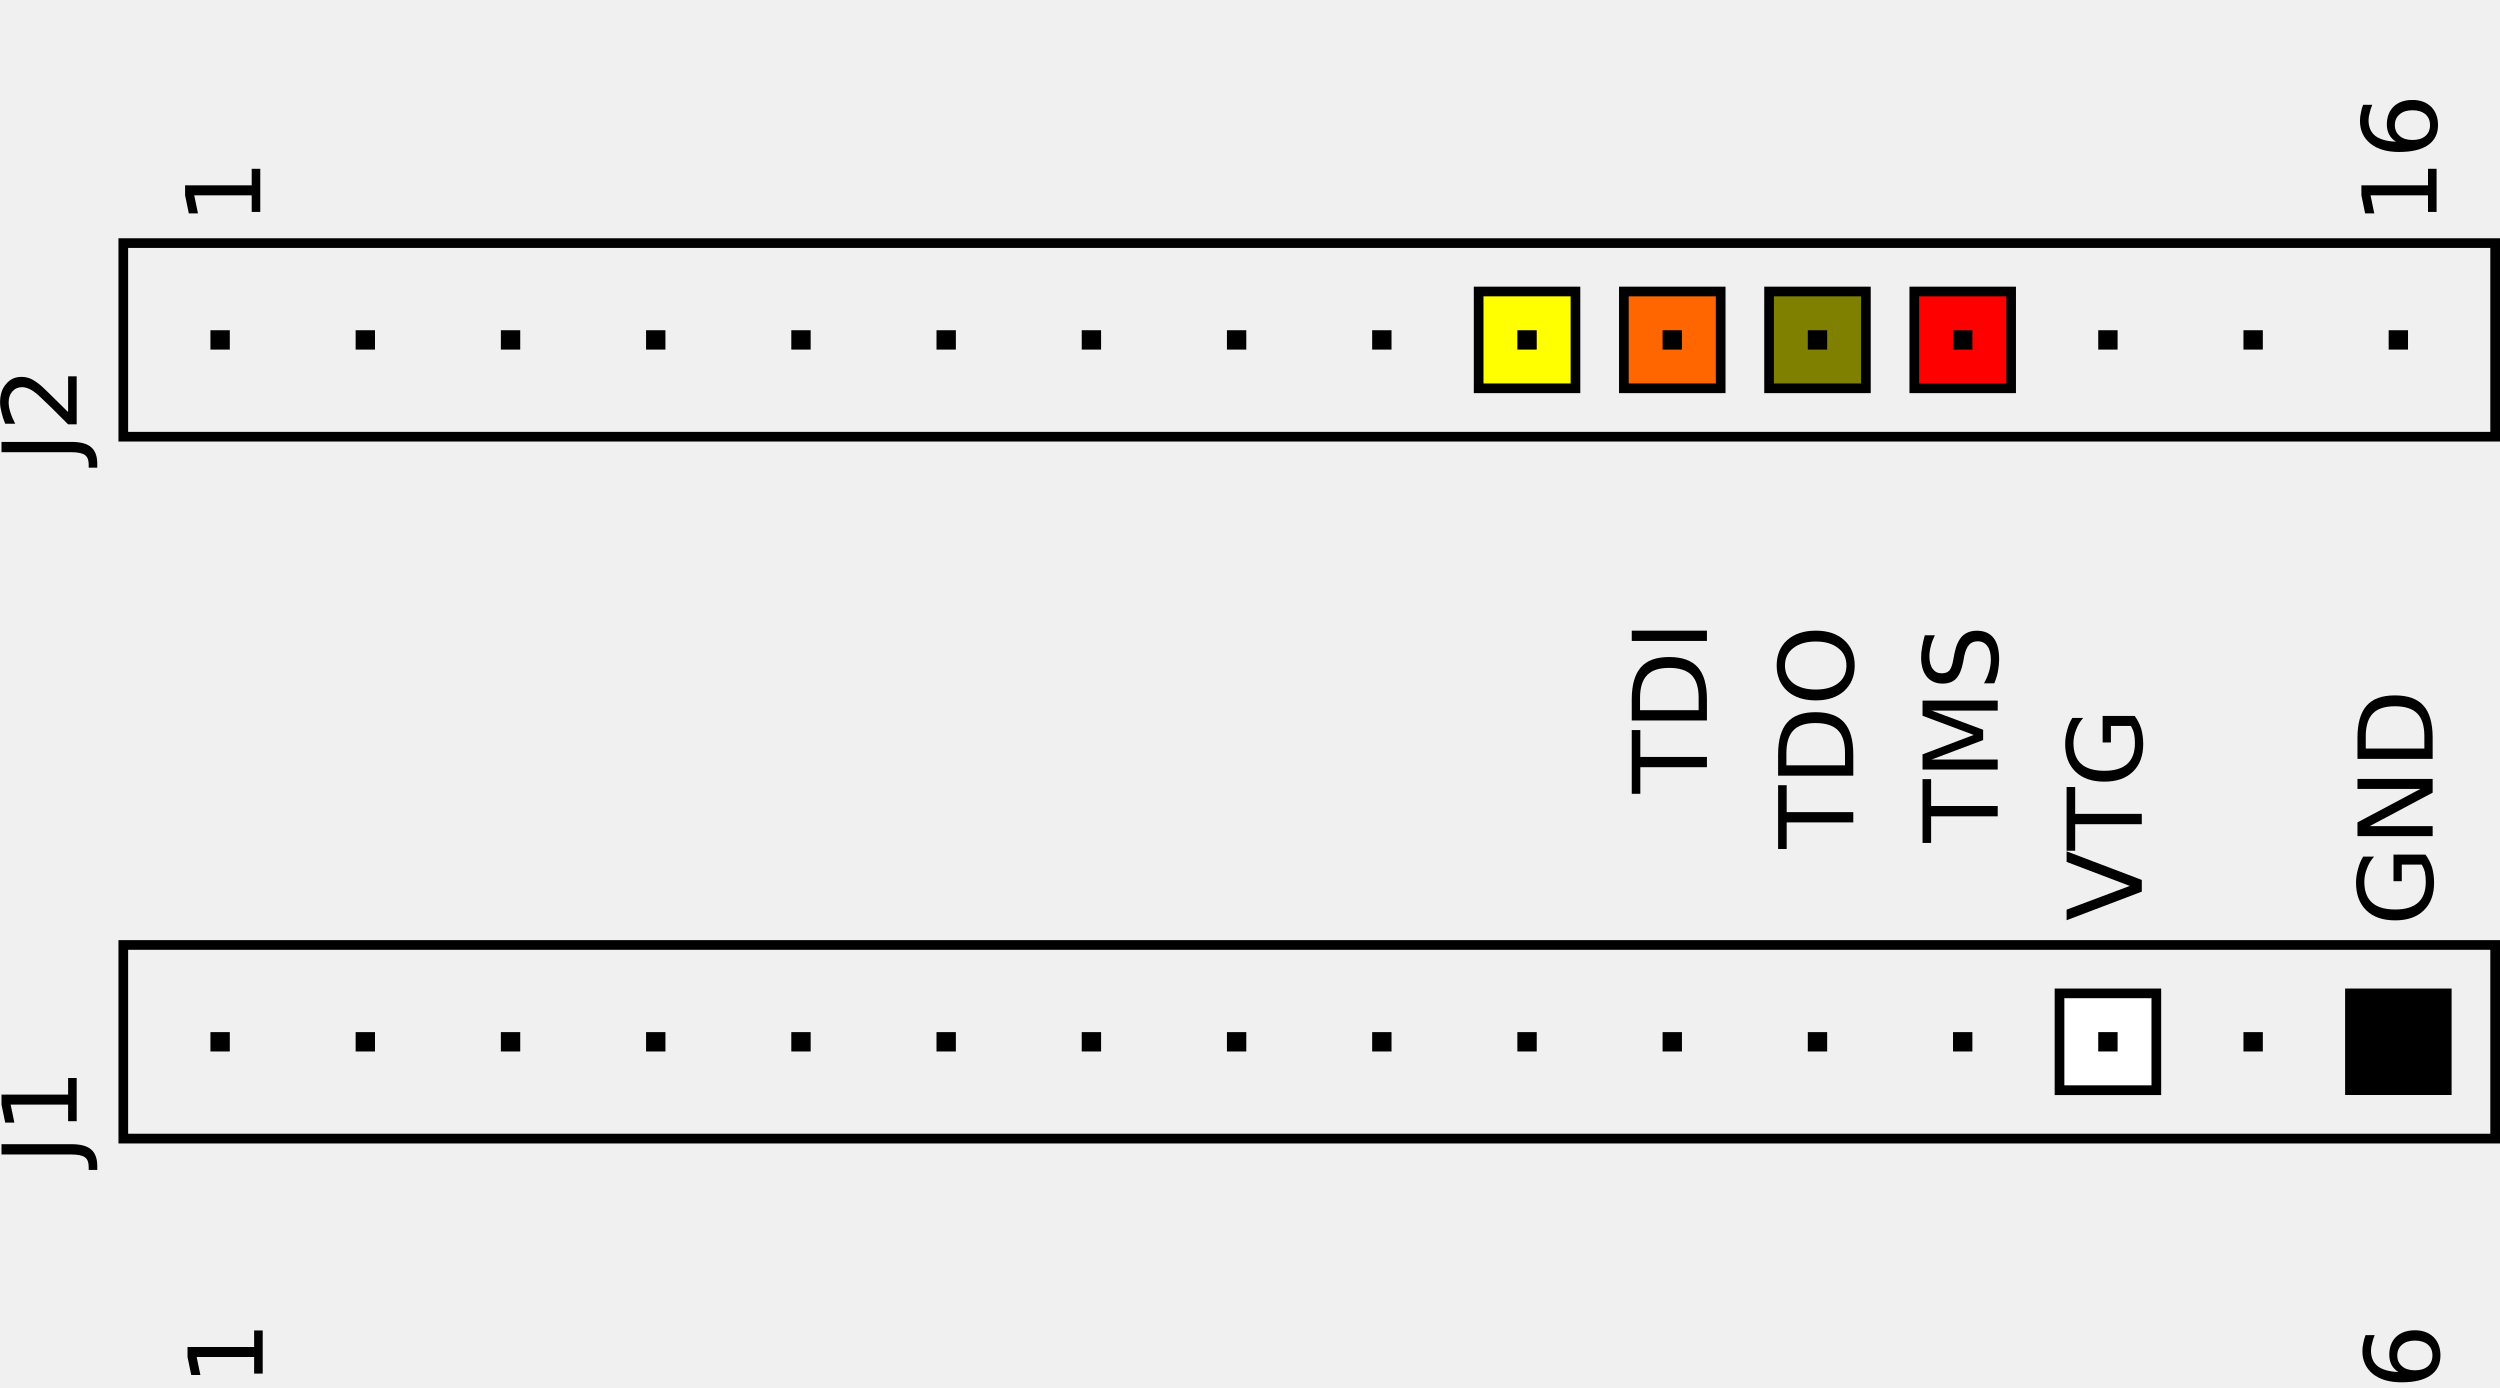
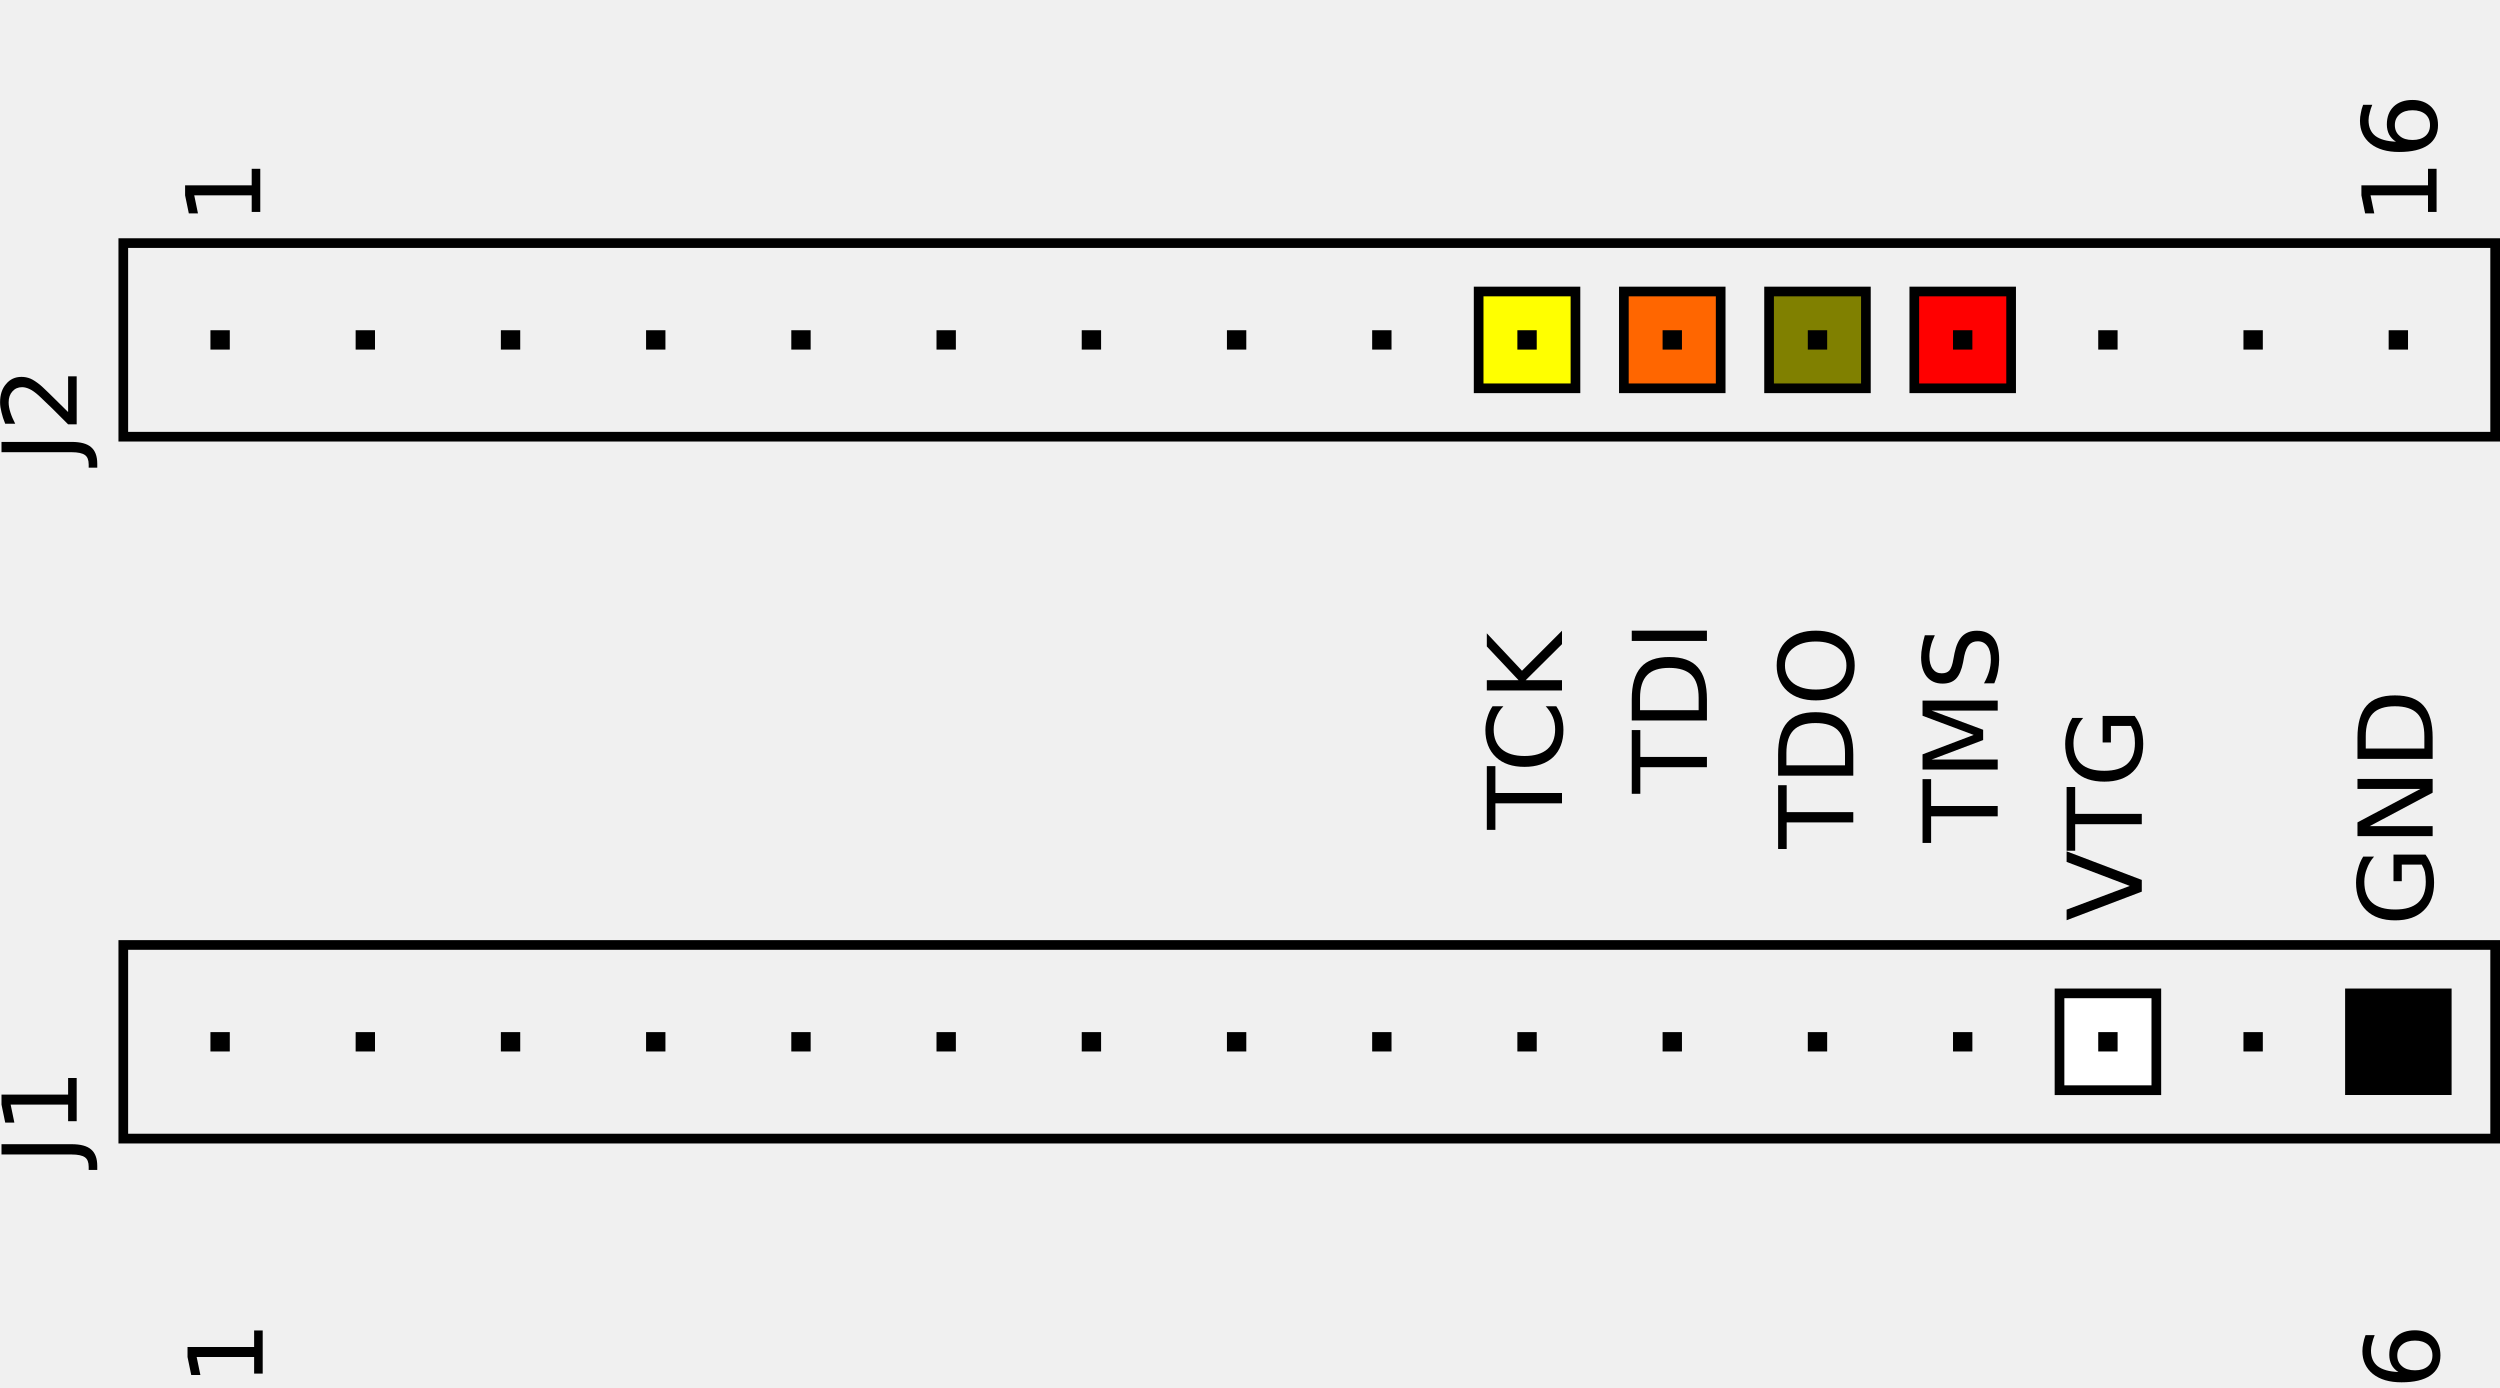
<svg xmlns="http://www.w3.org/2000/svg" width="136.65mm" height="75.822mm" viewBox="0 0 136.65 75.822" version="1.1" id="svg8">
  <defs id="defs2" />
  <g id="layer1" transform="translate(8.062448,1.381552)">
    <g id="g4163" transform="rotate(-90,109.1406,11.24479)">
      <rect style="fill:#000000;fill-opacity:1;fill-rule:evenodd;stroke:#000000;stroke-width:0.529;stroke-linecap:butt;stroke-linejoin:miter;stroke-miterlimit:4;stroke-dasharray:none;stroke-opacity:1" id="rect847-2" width="5.292" height="5.292" x="62.177" y="22.49" ry="0" />
      <rect style="fill:#000000;fill-opacity:1;fill-rule:evenodd;stroke:none;stroke-width:0.529;stroke-linecap:butt;stroke-linejoin:miter;stroke-miterlimit:4;stroke-dasharray:none;stroke-opacity:1" id="rect847-3-6" width="1.058" height="1.058" x="64.294" y="24.606" ry="0" />
    </g>
    <g id="g4159" transform="rotate(-90,105.1719,15.21354)">
      <rect style="fill:#ffffff;fill-opacity:1;fill-rule:evenodd;stroke:#000000;stroke-width:0.529;stroke-linecap:butt;stroke-linejoin:miter;stroke-miterlimit:4;stroke-dasharray:none;stroke-opacity:1" id="rect847" width="5.292" height="5.292" x="62.177" y="14.552" ry="0" />
      <rect style="fill:#000000;fill-opacity:1;fill-rule:evenodd;stroke:none;stroke-width:0.529;stroke-linecap:butt;stroke-linejoin:miter;stroke-miterlimit:4;stroke-dasharray:none;stroke-opacity:1" id="rect847-3-6-7" width="1.058" height="1.058" x="64.294" y="16.669" ry="0" />
    </g>
    <g id="g4167" transform="rotate(-90,62.17708,11.90625)">
      <rect style="fill:#ff6600;fill-opacity:1;fill-rule:evenodd;stroke:#000000;stroke-width:0.529;stroke-linecap:butt;stroke-linejoin:miter;stroke-miterlimit:4;stroke-dasharray:none;stroke-opacity:1" id="rect847-37" width="5.292" height="5.292" x="54.24" y="30.427" ry="0" />
      <rect style="fill:#000000;fill-opacity:1;fill-rule:evenodd;stroke:none;stroke-width:0.529;stroke-linecap:butt;stroke-linejoin:miter;stroke-miterlimit:4;stroke-dasharray:none;stroke-opacity:1" id="rect847-3-5" width="1.058" height="1.058" x="56.356" y="32.544" ry="0" />
    </g>
    <rect style="fill:#000000;fill-opacity:1;fill-rule:evenodd;stroke:none;stroke-width:0.529;stroke-linecap:butt;stroke-linejoin:miter;stroke-miterlimit:4;stroke-dasharray:none;stroke-opacity:1" id="rect847-3-6-3" width="1.058" height="1.058" x="-17.727" y="43.127" ry="0" transform="rotate(-90)" />
    <g id="g4171" transform="rotate(-90,66.14583,7.937499)">
      <rect style="fill:#ff0000;fill-opacity:1;fill-rule:evenodd;stroke:#000000;stroke-width:0.529;stroke-linecap:butt;stroke-linejoin:miter;stroke-miterlimit:4;stroke-dasharray:none;stroke-opacity:1" id="rect847-5" width="5.292" height="5.292" x="54.24" y="38.365" ry="0" />
      <rect style="fill:#000000;fill-opacity:1;fill-rule:evenodd;stroke:none;stroke-width:0.529;stroke-linecap:butt;stroke-linejoin:miter;stroke-miterlimit:4;stroke-dasharray:none;stroke-opacity:1" id="rect847-3-56" width="1.058" height="1.058" x="56.356" y="40.481" ry="0" />
    </g>
    <rect style="fill:#000000;fill-opacity:1;fill-rule:evenodd;stroke:none;stroke-width:0.529;stroke-linecap:butt;stroke-linejoin:miter;stroke-miterlimit:4;stroke-dasharray:none;stroke-opacity:1" id="rect847-3-6-2" width="1.058" height="1.058" x="-17.727" y="51.065" ry="0" transform="rotate(-90)" />
    <g id="g4175" transform="rotate(-90,50.27083,23.8125)">
      <rect style="fill:#ffff00;fill-opacity:1;fill-rule:evenodd;stroke:#000000;stroke-width:0.529;stroke-linecap:butt;stroke-linejoin:miter;stroke-miterlimit:4;stroke-dasharray:none;stroke-opacity:1" id="rect847-9" width="5.292" height="5.292" x="54.24" y="46.302" ry="0" />
      <rect style="fill:#000000;fill-opacity:1;fill-rule:evenodd;stroke:none;stroke-width:0.529;stroke-linecap:butt;stroke-linejoin:miter;stroke-miterlimit:4;stroke-dasharray:none;stroke-opacity:1" id="rect847-3-5-9" width="1.058" height="1.058" x="56.356" y="48.419" ry="0" />
    </g>
    <rect style="fill:#000000;fill-opacity:1;fill-rule:evenodd;stroke:none;stroke-width:0.529;stroke-linecap:butt;stroke-linejoin:miter;stroke-miterlimit:4;stroke-dasharray:none;stroke-opacity:1" id="rect847-3-6-3-1" width="1.058" height="1.058" x="-17.727" y="59.002" ry="0" transform="rotate(-90)" />
    <g id="g4179" transform="rotate(-90,50.27083,23.8125)">
      <rect style="fill:#808000;fill-opacity:1;fill-rule:evenodd;stroke:#000000;stroke-width:0.529;stroke-linecap:butt;stroke-linejoin:miter;stroke-miterlimit:4;stroke-dasharray:none;stroke-opacity:1" id="rect847-22" width="5.292" height="5.292" x="54.24" y="62.177" ry="0" />
      <rect style="fill:#000000;fill-opacity:1;fill-rule:evenodd;stroke:none;stroke-width:0.529;stroke-linecap:butt;stroke-linejoin:miter;stroke-miterlimit:4;stroke-dasharray:none;stroke-opacity:1" id="rect847-3-7" width="1.058" height="1.058" x="56.356" y="64.294" ry="0" />
    </g>
    <rect style="fill:#000000;fill-opacity:1;fill-rule:evenodd;stroke:none;stroke-width:0.529;stroke-linecap:butt;stroke-linejoin:miter;stroke-miterlimit:4;stroke-dasharray:none;stroke-opacity:1" id="rect847-3-6-0" width="1.058" height="1.058" x="-17.727" y="106.627" ry="0" transform="rotate(-90)" />
    <rect style="fill:#000000;fill-opacity:1;fill-rule:evenodd;stroke:none;stroke-width:0.529;stroke-linecap:butt;stroke-linejoin:miter;stroke-miterlimit:4;stroke-dasharray:none;stroke-opacity:1" id="rect847-3-6-7-9" width="1.058" height="1.058" x="-17.727" y="66.94" ry="0" transform="rotate(-90)" />
    <rect style="fill:#000000;fill-opacity:1;fill-rule:evenodd;stroke:none;stroke-width:0.529;stroke-linecap:butt;stroke-linejoin:miter;stroke-miterlimit:4;stroke-dasharray:none;stroke-opacity:1" id="rect847-3-5-3" width="1.058" height="1.058" x="-17.727" y="27.252" ry="0" transform="rotate(-90)" />
    <rect style="fill:#000000;fill-opacity:1;fill-rule:evenodd;stroke:none;stroke-width:0.529;stroke-linecap:butt;stroke-linejoin:miter;stroke-miterlimit:4;stroke-dasharray:none;stroke-opacity:1" id="rect847-3-6-3-6" width="1.058" height="1.058" x="-17.727" y="114.565" ry="0" transform="rotate(-90)" />
    <rect style="fill:#000000;fill-opacity:1;fill-rule:evenodd;stroke:none;stroke-width:0.529;stroke-linecap:butt;stroke-linejoin:miter;stroke-miterlimit:4;stroke-dasharray:none;stroke-opacity:1" id="rect847-3-56-0" width="1.058" height="1.058" x="-17.727" y="35.19" ry="0" transform="rotate(-90)" />
    <rect style="fill:#000000;fill-opacity:1;fill-rule:evenodd;stroke:none;stroke-width:0.529;stroke-linecap:butt;stroke-linejoin:miter;stroke-miterlimit:4;stroke-dasharray:none;stroke-opacity:1" id="rect847-3-6-2-6" width="1.058" height="1.058" x="-17.727" y="122.502" ry="0" transform="rotate(-90)" />
    <rect style="fill:#000000;fill-opacity:1;fill-rule:evenodd;stroke:none;stroke-width:0.529;stroke-linecap:butt;stroke-linejoin:miter;stroke-miterlimit:4;stroke-dasharray:none;stroke-opacity:1" id="rect847-3-6-7-2-1" width="1.058" height="1.058" x="-17.727" y="19.315" ry="0" transform="rotate(-90)" />
    <text xml:space="preserve" style="font-style:normal;font-weight:normal;font-size:5.644px;line-height:125%;font-family:'Bitstream Vera Sans';text-align:start;letter-spacing:0px;word-spacing:0px;text-anchor:start;fill:#000000;fill-opacity:1;stroke:none;stroke-width:0.529px;stroke-linecap:butt;stroke-linejoin:miter;stroke-opacity:1" x="-48.964" y="109.009" id="text1326-4-6" transform="rotate(-90)">
      <tspan id="tspan1324-0-2" x="-48.964" y="109.009" style="font-size:5.644px;text-align:start;writing-mode:lr-tb;direction:ltr;text-anchor:start;stroke-width:0.529px">VTG</tspan>
    </text>
    <text xml:space="preserve" style="font-style:normal;font-weight:normal;font-size:5.644px;line-height:125%;font-family:'Bitstream Vera Sans';text-align:end;letter-spacing:0px;word-spacing:0px;text-anchor:end;fill:#000000;fill-opacity:1;stroke:none;stroke-width:0.529px;stroke-linecap:butt;stroke-linejoin:miter;stroke-opacity:1" x="-23.806" y="101.133" id="text1326-4-6-9" transform="rotate(-90)">
      <tspan id="tspan1324-0-2-9" x="-23.806" y="101.133" style="font-size:5.644px;text-align:end;writing-mode:lr-tb;direction:ltr;text-anchor:end;stroke-width:0.529px">TMS</tspan>
    </text>
    <text xml:space="preserve" style="font-style:normal;font-weight:normal;font-size:5.644px;line-height:125%;font-family:'Bitstream Vera Sans';text-align:center;letter-spacing:0px;word-spacing:0px;text-anchor:middle;fill:#000000;fill-opacity:1;stroke:none;stroke-width:0.529px;stroke-linecap:butt;stroke-linejoin:miter;stroke-opacity:1" x="-16.769" y="-3.873" id="text1326-4-6-9-0" transform="rotate(-90)">
      <tspan id="tspan1324-0-2-9-8" x="-16.769" y="-3.873" style="font-size:5.644px;text-align:center;writing-mode:lr-tb;direction:ltr;text-anchor:middle;stroke-width:0.529px">J2</tspan>
    </text>
    <text xml:space="preserve" style="font-style:normal;font-weight:normal;font-size:5.644px;line-height:125%;font-family:'Bitstream Vera Sans';text-align:end;letter-spacing:0px;word-spacing:0px;text-anchor:end;fill:#000000;fill-opacity:1;stroke:none;stroke-width:0.529px;stroke-linecap:butt;stroke-linejoin:miter;stroke-opacity:1" x="-23.803" y="93.237" id="text1326-4-6-9-0-1-1" transform="rotate(-90)">
      <tspan id="tspan1324-0-2-9-8-3-1" x="-23.803" y="93.237" style="font-size:5.644px;text-align:end;writing-mode:lr-tb;direction:ltr;text-anchor:end;stroke-width:0.529px">TDO</tspan>
    </text>
    <text xml:space="preserve" style="font-style:normal;font-weight:normal;font-size:5.644px;line-height:125%;font-family:'Bitstream Vera Sans';text-align:end;letter-spacing:0px;word-spacing:0px;text-anchor:end;fill:#000000;fill-opacity:1;stroke:none;stroke-width:0.529px;stroke-linecap:butt;stroke-linejoin:miter;stroke-opacity:1" x="-23.566" y="85.24" id="text1326-4-6-6" transform="rotate(-90)">
      <tspan id="tspan1324-0-2-1" x="-23.566" y="85.24" style="font-size:5.644px;text-align:end;writing-mode:lr-tb;direction:ltr;text-anchor:end;stroke-width:0.529px">TDI</tspan>
    </text>
    <text xml:space="preserve" style="font-style:normal;font-weight:normal;font-size:5.644px;line-height:125%;font-family:'Bitstream Vera Sans';text-align:start;letter-spacing:0px;word-spacing:0px;text-anchor:start;fill:#000000;fill-opacity:1;stroke:none;stroke-width:0.529px;stroke-linecap:butt;stroke-linejoin:miter;stroke-opacity:1" x="-49.237" y="124.905" id="text1326-4-6-6-3" transform="rotate(-90)">
      <tspan id="tspan1324-0-2-1-2" x="-49.237" y="124.905" style="font-size:5.644px;text-align:start;writing-mode:lr-tb;direction:ltr;text-anchor:start;stroke-width:0.529px">GND</tspan>
    </text>
    <rect style="fill:none;fill-rule:evenodd;stroke:#000000;stroke-width:0.529;stroke-linecap:butt;stroke-linejoin:miter;stroke-miterlimit:4;stroke-dasharray:none;stroke-opacity:1" id="rect4231" width="10.583" height="129.646" x="-22.49" y="-1.323" transform="rotate(-90)" />
    <rect style="fill:#000000;fill-opacity:1;fill-rule:evenodd;stroke:none;stroke-width:0.529;stroke-linecap:butt;stroke-linejoin:miter;stroke-miterlimit:4;stroke-dasharray:none;stroke-opacity:1" id="rect847-3-5-3-3" width="1.058" height="1.058" x="-17.727" y="11.377" ry="0" transform="rotate(-90)" />
    <rect style="fill:#000000;fill-opacity:1;fill-rule:evenodd;stroke:none;stroke-width:0.529;stroke-linecap:butt;stroke-linejoin:miter;stroke-miterlimit:4;stroke-dasharray:none;stroke-opacity:1" id="rect847-3-6-7-2-1-0" width="1.058" height="1.058" x="-17.727" y="3.44" ry="0" transform="rotate(-90)" />
    <g id="g4167-5" transform="rotate(-90,81.35937,31.08854)">
      <rect style="fill:#000000;fill-opacity:1;fill-rule:evenodd;stroke:none;stroke-width:0.529;stroke-linecap:butt;stroke-linejoin:miter;stroke-miterlimit:4;stroke-dasharray:none;stroke-opacity:1" id="rect847-3-5-2" width="1.058" height="1.058" x="56.356" y="32.544" ry="0" />
    </g>
    <rect style="fill:#000000;fill-opacity:1;fill-rule:evenodd;stroke:none;stroke-width:0.529;stroke-linecap:butt;stroke-linejoin:miter;stroke-miterlimit:4;stroke-dasharray:none;stroke-opacity:1" id="rect847-3-6-3-9" width="1.058" height="1.058" x="-56.092" y="43.127" ry="0" transform="rotate(-90)" />
    <g id="g4171-4" transform="rotate(-90,85.32812,27.11979)">
      <rect style="fill:#000000;fill-opacity:1;fill-rule:evenodd;stroke:none;stroke-width:0.529;stroke-linecap:butt;stroke-linejoin:miter;stroke-miterlimit:4;stroke-dasharray:none;stroke-opacity:1" id="rect847-3-56-5" width="1.058" height="1.058" x="56.356" y="40.481" ry="0" />
    </g>
    <rect style="fill:#000000;fill-opacity:1;fill-rule:evenodd;stroke:none;stroke-width:0.529;stroke-linecap:butt;stroke-linejoin:miter;stroke-miterlimit:4;stroke-dasharray:none;stroke-opacity:1" id="rect847-3-6-2-1" width="1.058" height="1.058" x="-56.092" y="51.065" ry="0" transform="rotate(-90)" />
    <g id="g4175-7" transform="rotate(-90,69.45312,42.99479)">
      <rect style="fill:#000000;fill-opacity:1;fill-rule:evenodd;stroke:none;stroke-width:0.529;stroke-linecap:butt;stroke-linejoin:miter;stroke-miterlimit:4;stroke-dasharray:none;stroke-opacity:1" id="rect847-3-5-9-3" width="1.058" height="1.058" x="56.356" y="48.419" ry="0" />
    </g>
    <rect style="fill:#000000;fill-opacity:1;fill-rule:evenodd;stroke:none;stroke-width:0.529;stroke-linecap:butt;stroke-linejoin:miter;stroke-miterlimit:4;stroke-dasharray:none;stroke-opacity:1" id="rect847-3-6-3-1-1" width="1.058" height="1.058" x="-56.092" y="59.002" ry="0" transform="rotate(-90)" />
    <g id="g4179-4" transform="rotate(-90,69.45312,42.99479)">
      <rect style="fill:#000000;fill-opacity:1;fill-rule:evenodd;stroke:none;stroke-width:0.529;stroke-linecap:butt;stroke-linejoin:miter;stroke-miterlimit:4;stroke-dasharray:none;stroke-opacity:1" id="rect847-3-7-9" width="1.058" height="1.058" x="56.356" y="64.294" ry="0" />
    </g>
    <rect style="fill:#000000;fill-opacity:1;fill-rule:evenodd;stroke:none;stroke-width:0.529;stroke-linecap:butt;stroke-linejoin:miter;stroke-miterlimit:4;stroke-dasharray:none;stroke-opacity:1" id="rect847-3-6-7-9-2" width="1.058" height="1.058" x="-56.092" y="66.94" ry="0" transform="rotate(-90)" />
    <rect style="fill:#000000;fill-opacity:1;fill-rule:evenodd;stroke:none;stroke-width:0.529;stroke-linecap:butt;stroke-linejoin:miter;stroke-miterlimit:4;stroke-dasharray:none;stroke-opacity:1" id="rect847-3-5-3-2" width="1.058" height="1.058" x="-56.092" y="27.252" ry="0" transform="rotate(-90)" />
    <rect style="fill:#000000;fill-opacity:1;fill-rule:evenodd;stroke:none;stroke-width:0.529;stroke-linecap:butt;stroke-linejoin:miter;stroke-miterlimit:4;stroke-dasharray:none;stroke-opacity:1" id="rect847-3-6-3-6-6" width="1.058" height="1.058" x="-56.092" y="114.565" ry="0" transform="rotate(-90)" />
    <rect style="fill:#000000;fill-opacity:1;fill-rule:evenodd;stroke:none;stroke-width:0.529;stroke-linecap:butt;stroke-linejoin:miter;stroke-miterlimit:4;stroke-dasharray:none;stroke-opacity:1" id="rect847-3-56-0-4" width="1.058" height="1.058" x="-56.092" y="35.19" ry="0" transform="rotate(-90)" />
    <rect style="fill:#000000;fill-opacity:1;fill-rule:evenodd;stroke:none;stroke-width:0.529;stroke-linecap:butt;stroke-linejoin:miter;stroke-miterlimit:4;stroke-dasharray:none;stroke-opacity:1" id="rect847-3-6-7-2-1-2" width="1.058" height="1.058" x="-56.092" y="19.315" ry="0" transform="rotate(-90)" />
    <rect style="fill:none;fill-rule:evenodd;stroke:#000000;stroke-width:0.529;stroke-linecap:butt;stroke-linejoin:miter;stroke-miterlimit:4;stroke-dasharray:none;stroke-opacity:1" id="rect4231-3" width="10.583" height="129.646" x="-60.854" y="-1.323" transform="rotate(-90)" />
    <rect style="fill:#000000;fill-opacity:1;fill-rule:evenodd;stroke:none;stroke-width:0.529;stroke-linecap:butt;stroke-linejoin:miter;stroke-miterlimit:4;stroke-dasharray:none;stroke-opacity:1" id="rect847-3-5-3-3-8" width="1.058" height="1.058" x="-56.092" y="11.377" ry="0" transform="rotate(-90)" />
    <rect style="fill:#000000;fill-opacity:1;fill-rule:evenodd;stroke:none;stroke-width:0.529;stroke-linecap:butt;stroke-linejoin:miter;stroke-miterlimit:4;stroke-dasharray:none;stroke-opacity:1" id="rect847-3-6-7-2-1-0-3" width="1.058" height="1.058" x="-56.092" y="3.44" ry="0" transform="rotate(-90)" />
    <text xml:space="preserve" style="font-style:normal;font-weight:normal;font-size:5.644px;line-height:125%;font-family:'Bitstream Vera Sans';text-align:center;letter-spacing:0px;word-spacing:0px;text-anchor:middle;fill:#000000;fill-opacity:1;stroke:none;stroke-width:0.529px;stroke-linecap:butt;stroke-linejoin:miter;stroke-opacity:1" x="-55.156" y="-3.873" id="text1326-4-6-9-0-4" transform="rotate(-90)">
      <tspan id="tspan1324-0-2-9-8-8" x="-55.156" y="-3.873" style="font-size:5.644px;text-align:center;writing-mode:lr-tb;direction:ltr;text-anchor:middle;stroke-width:0.529px">J1</tspan>
    </text>
    <text xml:space="preserve" style="font-style:normal;font-weight:normal;font-size:5.644px;line-height:125%;font-family:'Bitstream Vera Sans';text-align:start;letter-spacing:0px;word-spacing:0px;text-anchor:start;fill:#000000;fill-opacity:1;stroke:none;stroke-width:0.529px;stroke-linecap:butt;stroke-linejoin:miter;stroke-opacity:1" x="-10.907" y="125.122" id="text1326-4-6-9-0-7" transform="rotate(-90)">
      <tspan id="tspan1324-0-2-9-8-0" x="-10.907" y="125.122" style="font-size:5.644px;text-align:start;writing-mode:lr-tb;direction:ltr;text-anchor:start;stroke-width:0.529px">16</tspan>
    </text>
    <text xml:space="preserve" style="font-style:normal;font-weight:normal;font-size:5.644px;line-height:125%;font-family:'Bitstream Vera Sans';text-align:end;letter-spacing:0px;word-spacing:0px;text-anchor:end;fill:#000000;fill-opacity:1;stroke:none;stroke-width:0.529px;stroke-linecap:butt;stroke-linejoin:miter;stroke-opacity:1" x="-62.005" y="125.253" id="text1326-4-6-9-0-7-8" transform="rotate(-90)">
      <tspan id="tspan1324-0-2-9-8-0-6" x="-62.005" y="125.253" style="font-size:5.644px;text-align:end;writing-mode:lr-tb;direction:ltr;text-anchor:end;stroke-width:0.529px">16</tspan>
    </text>
    <text xml:space="preserve" style="font-style:normal;font-weight:normal;font-size:5.644px;line-height:125%;font-family:'Bitstream Vera Sans';text-align:start;letter-spacing:0px;word-spacing:0px;text-anchor:start;fill:#000000;fill-opacity:1;stroke:none;stroke-width:0.529px;stroke-linecap:butt;stroke-linejoin:miter;stroke-opacity:1" x="-10.907" y="6.164" id="text1326-4-6-9-0-7-2" transform="rotate(-90)">
      <tspan id="tspan1324-0-2-9-8-0-4" x="-10.907" y="6.164" style="font-size:5.644px;text-align:start;writing-mode:lr-tb;direction:ltr;text-anchor:start;stroke-width:0.529px">1</tspan>
    </text>
    <text xml:space="preserve" style="font-style:normal;font-weight:normal;font-size:5.644px;line-height:125%;font-family:'Bitstream Vera Sans';text-align:end;letter-spacing:0px;word-spacing:0px;text-anchor:end;fill:#000000;fill-opacity:1;stroke:none;stroke-width:0.529px;stroke-linecap:butt;stroke-linejoin:miter;stroke-opacity:1" x="-61.84" y="6.295" id="text1326-4-6-9-0-7-8-7" transform="rotate(-90)">
      <tspan id="tspan1324-0-2-9-8-0-6-9" x="-61.84" y="6.295" style="font-size:5.644px;text-align:end;writing-mode:lr-tb;direction:ltr;text-anchor:end;stroke-width:0.529px">1</tspan>
    </text>
+     <text xml:space="preserve" style="font-style:normal;font-weight:normal;font-size:5.644px;line-height:125%;font-family:'Bitstream Vera Sans';text-align:end;letter-spacing:0px;word-spacing:0px;text-anchor:end;fill:#000000;fill-opacity:1;stroke:none;stroke-width:0.529px;stroke-linecap:butt;stroke-linejoin:miter;stroke-opacity:1" x="-24.239" y="77.318" id="text1326-4-6-6-30" transform="rotate(-90)">
+       <tspan id="tspan1324-0-2-1-9" x="-24.239" y="77.318" style="font-size:5.644px;text-align:end;writing-mode:lr-tb;direction:ltr;text-anchor:end;stroke-width:0.529px">TCK</tspan>
+     </text>
  </g>
</svg>
